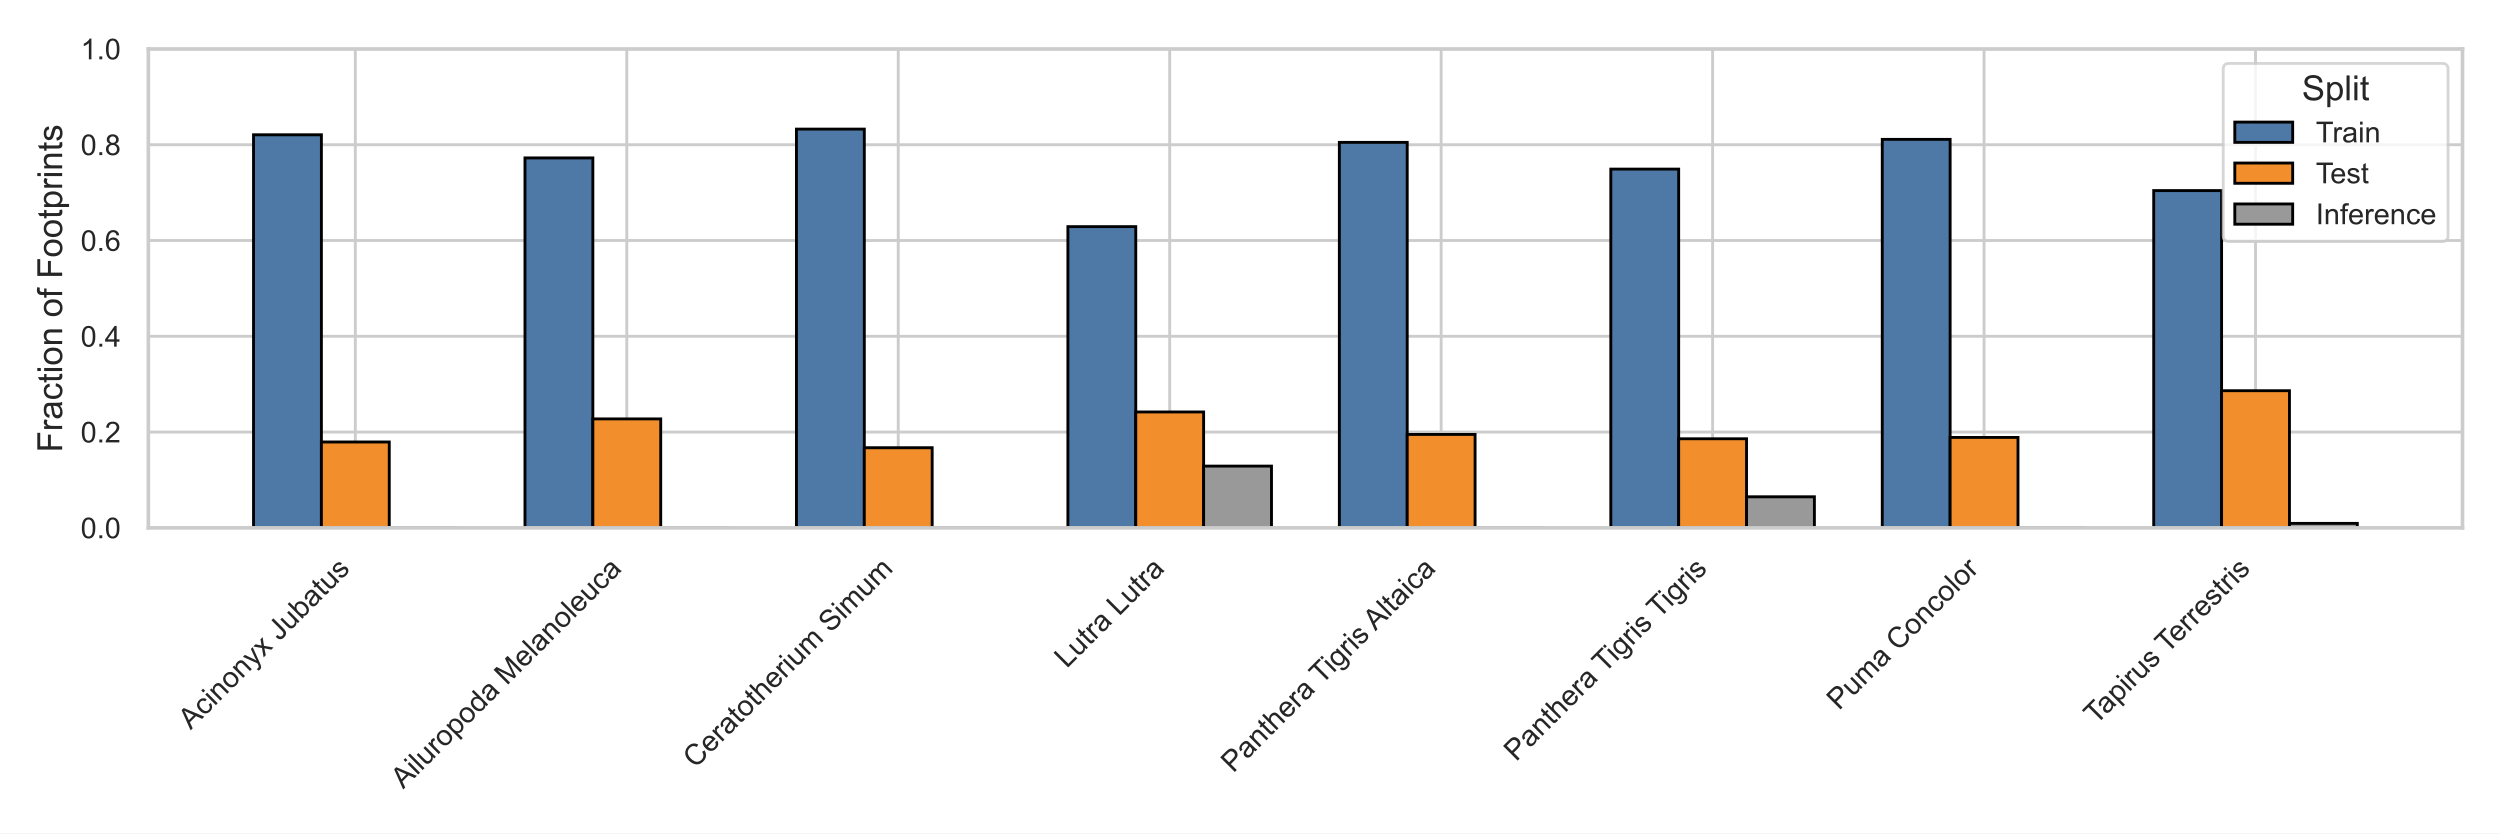
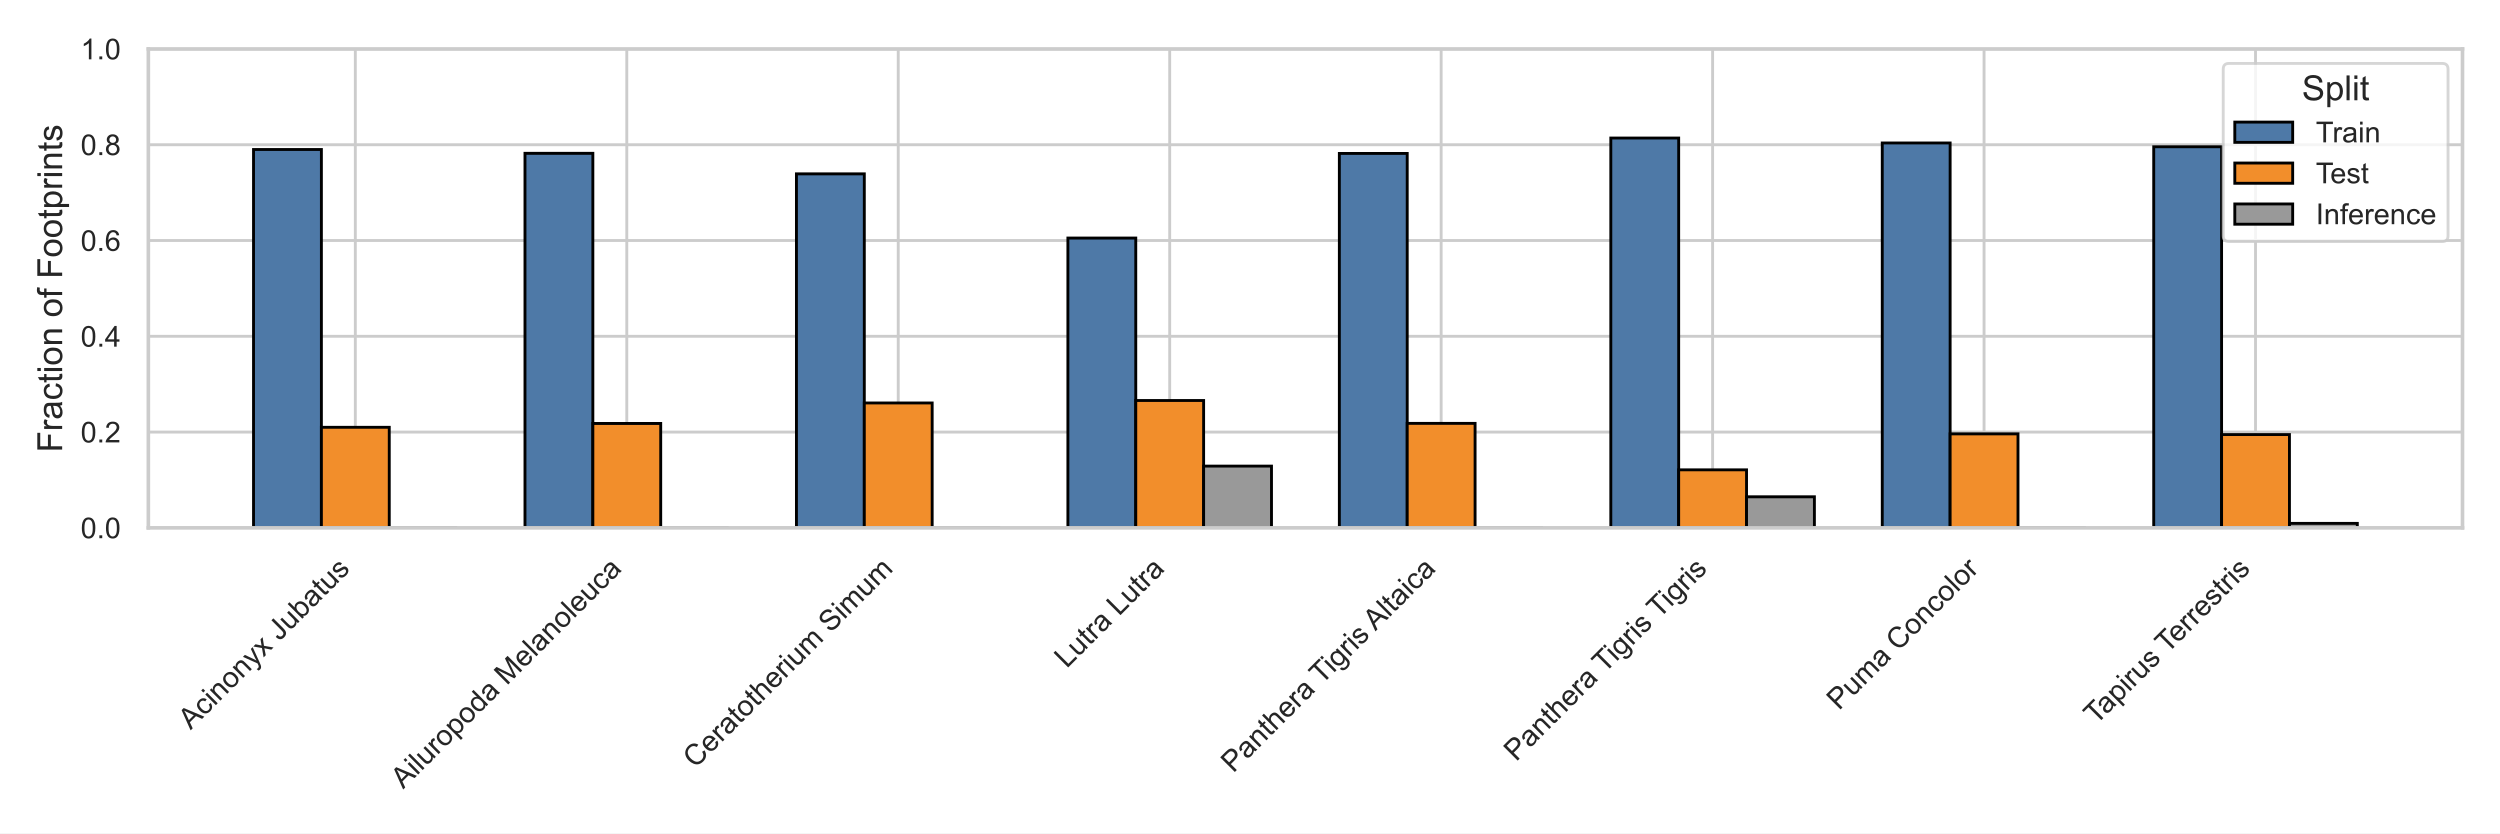
<svg xmlns="http://www.w3.org/2000/svg" xmlns:xlink="http://www.w3.org/1999/xlink" width="864pt" height="288pt" viewBox="0 0 864 288" version="1.1">
  <defs>
    <style type="text/css">*{stroke-linejoin: round; stroke-linecap: butt}</style>
  </defs>
  <g id="figure_1">
    <g id="patch_1">
      <path d="M 0 288  L 864 288  L 864 0  L 0 0  z " style="fill: #ffffff" />
    </g>
    <g id="axes_1">
      <g id="patch_2">
        <path d="M 51.266 182.427  L 851.04 182.427  L 851.04 16.92  L 51.266 16.92  z " style="fill: #ffffff" />
      </g>
      <g id="matplotlib.axis_1">
        <g id="xtick_1">
          <g id="line2d_1">
-             <path d="M 122.8 182.427  L 122.8 16.92  " clip-path="url(#pc18249075f)" style="fill: none; stroke: #cccccc; stroke-linecap: round" />
+             <path d="M 122.8 182.427  L 122.8 16.92  " clip-path="url(#p4a0d57284d)" style="fill: none; stroke: #cccccc; stroke-linecap: round" />
          </g>
          <g id="text_1">
            <g style="fill: #262626" transform="translate(65.89253 252.4075) rotate(-45) scale(0.1 -0.1)">
              <defs>
                <path id="ArialMT-41" d="M -9 0  L 1750 4581  L 2403 4581  L 4278 0  L 3588 0  L 3053 1388  L 1138 1388  L 634 0  L -9 0  z M 1313 1881  L 2866 1881  L 2388 3150  Q 2169 3728 2063 4100  Q 1975 3659 1816 3225  L 1313 1881  z " transform="scale(0.015625)" />
                <path id="ArialMT-63" d="M 2588 1216  L 3141 1144  Q 3050 572 2676 248  Q 2303 -75 1759 -75  Q 1078 -75 664 370  Q 250 816 250 1647  Q 250 2184 428 2587  Q 606 2991 970 3192  Q 1334 3394 1763 3394  Q 2303 3394 2647 3120  Q 2991 2847 3088 2344  L 2541 2259  Q 2463 2594 2264 2762  Q 2066 2931 1784 2931  Q 1359 2931 1093 2626  Q 828 2322 828 1663  Q 828 994 1084 691  Q 1341 388 1753 388  Q 2084 388 2306 591  Q 2528 794 2588 1216  z " transform="scale(0.015625)" />
                <path id="ArialMT-69" d="M 425 3934  L 425 4581  L 988 4581  L 988 3934  L 425 3934  z M 425 0  L 425 3319  L 988 3319  L 988 0  L 425 0  z " transform="scale(0.015625)" />
                <path id="ArialMT-6e" d="M 422 0  L 422 3319  L 928 3319  L 928 2847  Q 1294 3394 1984 3394  Q 2284 3394 2536 3286  Q 2788 3178 2913 3003  Q 3038 2828 3088 2588  Q 3119 2431 3119 2041  L 3119 0  L 2556 0  L 2556 2019  Q 2556 2363 2490 2533  Q 2425 2703 2258 2804  Q 2091 2906 1866 2906  Q 1506 2906 1245 2678  Q 984 2450 984 1813  L 984 0  L 422 0  z " transform="scale(0.015625)" />
                <path id="ArialMT-6f" d="M 213 1659  Q 213 2581 725 3025  Q 1153 3394 1769 3394  Q 2453 3394 2887 2945  Q 3322 2497 3322 1706  Q 3322 1066 3130 698  Q 2938 331 2570 128  Q 2203 -75 1769 -75  Q 1072 -75 642 372  Q 213 819 213 1659  z M 791 1659  Q 791 1022 1069 705  Q 1347 388 1769 388  Q 2188 388 2466 706  Q 2744 1025 2744 1678  Q 2744 2294 2464 2611  Q 2184 2928 1769 2928  Q 1347 2928 1069 2612  Q 791 2297 791 1659  z " transform="scale(0.015625)" />
                <path id="ArialMT-79" d="M 397 -1278  L 334 -750  Q 519 -800 656 -800  Q 844 -800 956 -737  Q 1069 -675 1141 -563  Q 1194 -478 1313 -144  Q 1328 -97 1363 -6  L 103 3319  L 709 3319  L 1400 1397  Q 1534 1031 1641 628  Q 1738 1016 1872 1384  L 2581 3319  L 3144 3319  L 1881 -56  Q 1678 -603 1566 -809  Q 1416 -1088 1222 -1217  Q 1028 -1347 759 -1347  Q 597 -1347 397 -1278  z " transform="scale(0.015625)" />
                <path id="ArialMT-78" d="M 47 0  L 1259 1725  L 138 3319  L 841 3319  L 1350 2541  Q 1494 2319 1581 2169  Q 1719 2375 1834 2534  L 2394 3319  L 3066 3319  L 1919 1756  L 3153 0  L 2463 0  L 1781 1031  L 1600 1309  L 728 0  L 47 0  z " transform="scale(0.015625)" />
                <path id="ArialMT-20" transform="scale(0.015625)" />
                <path id="ArialMT-4a" d="M 184 1300  L 731 1375  Q 753 850 928 656  Q 1103 463 1413 463  Q 1641 463 1806 567  Q 1972 672 2034 851  Q 2097 1031 2097 1425  L 2097 4581  L 2703 4581  L 2703 1459  Q 2703 884 2564 568  Q 2425 253 2123 87  Q 1822 -78 1416 -78  Q 813 -78 492 269  Q 172 616 184 1300  z " transform="scale(0.015625)" />
                <path id="ArialMT-75" d="M 2597 0  L 2597 488  Q 2209 -75 1544 -75  Q 1250 -75 995 37  Q 741 150 617 320  Q 494 491 444 738  Q 409 903 409 1263  L 409 3319  L 972 3319  L 972 1478  Q 972 1038 1006 884  Q 1059 663 1231 536  Q 1403 409 1656 409  Q 1909 409 2131 539  Q 2353 669 2445 892  Q 2538 1116 2538 1541  L 2538 3319  L 3100 3319  L 3100 0  L 2597 0  z " transform="scale(0.015625)" />
                <path id="ArialMT-62" d="M 941 0  L 419 0  L 419 4581  L 981 4581  L 981 2947  Q 1338 3394 1891 3394  Q 2197 3394 2470 3270  Q 2744 3147 2920 2923  Q 3097 2700 3197 2384  Q 3297 2069 3297 1709  Q 3297 856 2875 390  Q 2453 -75 1863 -75  Q 1275 -75 941 416  L 941 0  z M 934 1684  Q 934 1088 1097 822  Q 1363 388 1816 388  Q 2184 388 2453 708  Q 2722 1028 2722 1663  Q 2722 2313 2464 2622  Q 2206 2931 1841 2931  Q 1472 2931 1203 2611  Q 934 2291 934 1684  z " transform="scale(0.015625)" />
                <path id="ArialMT-61" d="M 2588 409  Q 2275 144 1986 34  Q 1697 -75 1366 -75  Q 819 -75 525 192  Q 231 459 231 875  Q 231 1119 342 1320  Q 453 1522 633 1644  Q 813 1766 1038 1828  Q 1203 1872 1538 1913  Q 2219 1994 2541 2106  Q 2544 2222 2544 2253  Q 2544 2597 2384 2738  Q 2169 2928 1744 2928  Q 1347 2928 1158 2789  Q 969 2650 878 2297  L 328 2372  Q 403 2725 575 2942  Q 747 3159 1072 3276  Q 1397 3394 1825 3394  Q 2250 3394 2515 3294  Q 2781 3194 2906 3042  Q 3031 2891 3081 2659  Q 3109 2516 3109 2141  L 3109 1391  Q 3109 606 3145 398  Q 3181 191 3288 0  L 2700 0  Q 2613 175 2588 409  z M 2541 1666  Q 2234 1541 1622 1453  Q 1275 1403 1131 1340  Q 988 1278 909 1158  Q 831 1038 831 891  Q 831 666 1001 516  Q 1172 366 1500 366  Q 1825 366 2078 508  Q 2331 650 2450 897  Q 2541 1088 2541 1459  L 2541 1666  z " transform="scale(0.015625)" />
                <path id="ArialMT-74" d="M 1650 503  L 1731 6  Q 1494 -44 1306 -44  Q 1000 -44 831 53  Q 663 150 594 308  Q 525 466 525 972  L 525 2881  L 113 2881  L 113 3319  L 525 3319  L 525 4141  L 1084 4478  L 1084 3319  L 1650 3319  L 1650 2881  L 1084 2881  L 1084 941  Q 1084 700 1114 631  Q 1144 563 1211 522  Q 1278 481 1403 481  Q 1497 481 1650 503  z " transform="scale(0.015625)" />
                <path id="ArialMT-73" d="M 197 991  L 753 1078  Q 800 744 1014 566  Q 1228 388 1613 388  Q 2000 388 2187 545  Q 2375 703 2375 916  Q 2375 1106 2209 1216  Q 2094 1291 1634 1406  Q 1016 1563 777 1677  Q 538 1791 414 1992  Q 291 2194 291 2438  Q 291 2659 392 2848  Q 494 3038 669 3163  Q 800 3259 1026 3326  Q 1253 3394 1513 3394  Q 1903 3394 2198 3281  Q 2494 3169 2634 2976  Q 2775 2784 2828 2463  L 2278 2388  Q 2241 2644 2061 2787  Q 1881 2931 1553 2931  Q 1166 2931 1000 2803  Q 834 2675 834 2503  Q 834 2394 903 2306  Q 972 2216 1119 2156  Q 1203 2125 1616 2013  Q 2213 1853 2448 1751  Q 2684 1650 2818 1456  Q 2953 1263 2953 975  Q 2953 694 2789 445  Q 2625 197 2315 61  Q 2006 -75 1616 -75  Q 969 -75 630 194  Q 291 463 197 991  z " transform="scale(0.015625)" />
              </defs>
              <use xlink:href="#ArialMT-41" />
              <use xlink:href="#ArialMT-63" transform="translate(66.69922 0)" />
              <use xlink:href="#ArialMT-69" transform="translate(116.6992 0)" />
              <use xlink:href="#ArialMT-6e" transform="translate(138.916 0)" />
              <use xlink:href="#ArialMT-6f" transform="translate(194.5312 0)" />
              <use xlink:href="#ArialMT-6e" transform="translate(250.1465 0)" />
              <use xlink:href="#ArialMT-79" transform="translate(305.7617 0)" />
              <use xlink:href="#ArialMT-78" transform="translate(355.7617 0)" />
              <use xlink:href="#ArialMT-20" transform="translate(405.7617 0)" />
              <use xlink:href="#ArialMT-4a" transform="translate(433.5449 0)" />
              <use xlink:href="#ArialMT-75" transform="translate(483.5449 0)" />
              <use xlink:href="#ArialMT-62" transform="translate(539.1602 0)" />
              <use xlink:href="#ArialMT-61" transform="translate(594.7754 0)" />
              <use xlink:href="#ArialMT-74" transform="translate(650.3906 0)" />
              <use xlink:href="#ArialMT-75" transform="translate(678.1738 0)" />
              <use xlink:href="#ArialMT-73" transform="translate(733.7891 0)" />
            </g>
          </g>
        </g>
        <g id="xtick_2">
          <g id="line2d_2">
-             <path d="M 216.615 182.427  L 216.615 16.92  " clip-path="url(#pc18249075f)" style="fill: none; stroke: #cccccc; stroke-linecap: round" />
+             <path d="M 216.615 182.427  L 216.615 16.92  " clip-path="url(#p4a0d57284d)" style="fill: none; stroke: #cccccc; stroke-linecap: round" />
          </g>
          <g id="text_2">
            <g style="fill: #262626" transform="translate(139.3463 272.8517) rotate(-45) scale(0.1 -0.1)">
              <defs>
                <path id="ArialMT-6c" d="M 409 0  L 409 4581  L 972 4581  L 972 0  L 409 0  z " transform="scale(0.015625)" />
                <path id="ArialMT-72" d="M 416 0  L 416 3319  L 922 3319  L 922 2816  Q 1116 3169 1280 3281  Q 1444 3394 1641 3394  Q 1925 3394 2219 3213  L 2025 2691  Q 1819 2813 1613 2813  Q 1428 2813 1281 2702  Q 1134 2591 1072 2394  Q 978 2094 978 1738  L 978 0  L 416 0  z " transform="scale(0.015625)" />
                <path id="ArialMT-70" d="M 422 -1272  L 422 3319  L 934 3319  L 934 2888  Q 1116 3141 1344 3267  Q 1572 3394 1897 3394  Q 2322 3394 2647 3175  Q 2972 2956 3137 2557  Q 3303 2159 3303 1684  Q 3303 1175 3120 767  Q 2938 359 2589 142  Q 2241 -75 1856 -75  Q 1575 -75 1351 44  Q 1128 163 984 344  L 984 -1272  L 422 -1272  z M 931 1641  Q 931 1000 1190 694  Q 1450 388 1819 388  Q 2194 388 2461 705  Q 2728 1022 2728 1688  Q 2728 2322 2467 2637  Q 2206 2953 1844 2953  Q 1484 2953 1207 2617  Q 931 2281 931 1641  z " transform="scale(0.015625)" />
                <path id="ArialMT-64" d="M 2575 0  L 2575 419  Q 2259 -75 1647 -75  Q 1250 -75 917 144  Q 584 363 401 755  Q 219 1147 219 1656  Q 219 2153 384 2558  Q 550 2963 881 3178  Q 1213 3394 1622 3394  Q 1922 3394 2156 3267  Q 2391 3141 2538 2938  L 2538 4581  L 3097 4581  L 3097 0  L 2575 0  z M 797 1656  Q 797 1019 1065 703  Q 1334 388 1700 388  Q 2069 388 2326 689  Q 2584 991 2584 1609  Q 2584 2291 2321 2609  Q 2059 2928 1675 2928  Q 1300 2928 1048 2622  Q 797 2316 797 1656  z " transform="scale(0.015625)" />
                <path id="ArialMT-4d" d="M 475 0  L 475 4581  L 1388 4581  L 2472 1338  Q 2622 884 2691 659  Q 2769 909 2934 1394  L 4031 4581  L 4847 4581  L 4847 0  L 4263 0  L 4263 3834  L 2931 0  L 2384 0  L 1059 3900  L 1059 0  L 475 0  z " transform="scale(0.015625)" />
                <path id="ArialMT-65" d="M 2694 1069  L 3275 997  Q 3138 488 2766 206  Q 2394 -75 1816 -75  Q 1088 -75 661 373  Q 234 822 234 1631  Q 234 2469 665 2931  Q 1097 3394 1784 3394  Q 2450 3394 2872 2941  Q 3294 2488 3294 1666  Q 3294 1616 3291 1516  L 816 1516  Q 847 969 1125 678  Q 1403 388 1819 388  Q 2128 388 2347 550  Q 2566 713 2694 1069  z M 847 1978  L 2700 1978  Q 2663 2397 2488 2606  Q 2219 2931 1791 2931  Q 1403 2931 1139 2672  Q 875 2413 847 1978  z " transform="scale(0.015625)" />
              </defs>
              <use xlink:href="#ArialMT-41" />
              <use xlink:href="#ArialMT-69" transform="translate(66.69922 0)" />
              <use xlink:href="#ArialMT-6c" transform="translate(88.91602 0)" />
              <use xlink:href="#ArialMT-75" transform="translate(111.1328 0)" />
              <use xlink:href="#ArialMT-72" transform="translate(166.748 0)" />
              <use xlink:href="#ArialMT-6f" transform="translate(200.0488 0)" />
              <use xlink:href="#ArialMT-70" transform="translate(255.6641 0)" />
              <use xlink:href="#ArialMT-6f" transform="translate(311.2793 0)" />
              <use xlink:href="#ArialMT-64" transform="translate(366.8945 0)" />
              <use xlink:href="#ArialMT-61" transform="translate(422.5098 0)" />
              <use xlink:href="#ArialMT-20" transform="translate(478.125 0)" />
              <use xlink:href="#ArialMT-4d" transform="translate(505.9082 0)" />
              <use xlink:href="#ArialMT-65" transform="translate(589.209 0)" />
              <use xlink:href="#ArialMT-6c" transform="translate(644.8242 0)" />
              <use xlink:href="#ArialMT-61" transform="translate(667.041 0)" />
              <use xlink:href="#ArialMT-6e" transform="translate(722.6562 0)" />
              <use xlink:href="#ArialMT-6f" transform="translate(778.2715 0)" />
              <use xlink:href="#ArialMT-6c" transform="translate(833.8867 0)" />
              <use xlink:href="#ArialMT-65" transform="translate(856.1035 0)" />
              <use xlink:href="#ArialMT-75" transform="translate(911.7188 0)" />
              <use xlink:href="#ArialMT-63" transform="translate(967.334 0)" />
              <use xlink:href="#ArialMT-61" transform="translate(1017.334 0)" />
            </g>
          </g>
        </g>
        <g id="xtick_3">
          <g id="line2d_3">
-             <path d="M 310.43 182.427  L 310.43 16.92  " clip-path="url(#pc18249075f)" style="fill: none; stroke: #cccccc; stroke-linecap: round" />
+             <path d="M 310.43 182.427  L 310.43 16.92  " clip-path="url(#p4a0d57284d)" style="fill: none; stroke: #cccccc; stroke-linecap: round" />
          </g>
          <g id="text_3">
            <g style="fill: #262626" transform="translate(240.2623 265.7508) rotate(-45) scale(0.1 -0.1)">
              <defs>
                <path id="ArialMT-43" d="M 3763 1606  L 4369 1453  Q 4178 706 3683 314  Q 3188 -78 2472 -78  Q 1731 -78 1267 223  Q 803 525 561 1097  Q 319 1669 319 2325  Q 319 3041 592 3573  Q 866 4106 1370 4382  Q 1875 4659 2481 4659  Q 3169 4659 3637 4309  Q 4106 3959 4291 3325  L 3694 3184  Q 3534 3684 3231 3912  Q 2928 4141 2469 4141  Q 1941 4141 1586 3887  Q 1231 3634 1087 3207  Q 944 2781 944 2328  Q 944 1744 1114 1308  Q 1284 872 1643 656  Q 2003 441 2422 441  Q 2931 441 3284 734  Q 3638 1028 3763 1606  z " transform="scale(0.015625)" />
                <path id="ArialMT-68" d="M 422 0  L 422 4581  L 984 4581  L 984 2938  Q 1378 3394 1978 3394  Q 2347 3394 2619 3248  Q 2891 3103 3008 2847  Q 3125 2591 3125 2103  L 3125 0  L 2563 0  L 2563 2103  Q 2563 2525 2380 2717  Q 2197 2909 1863 2909  Q 1613 2909 1392 2779  Q 1172 2650 1078 2428  Q 984 2206 984 1816  L 984 0  L 422 0  z " transform="scale(0.015625)" />
                <path id="ArialMT-6d" d="M 422 0  L 422 3319  L 925 3319  L 925 2853  Q 1081 3097 1340 3245  Q 1600 3394 1931 3394  Q 2300 3394 2536 3241  Q 2772 3088 2869 2813  Q 3263 3394 3894 3394  Q 4388 3394 4653 3120  Q 4919 2847 4919 2278  L 4919 0  L 4359 0  L 4359 2091  Q 4359 2428 4304 2576  Q 4250 2725 4106 2815  Q 3963 2906 3769 2906  Q 3419 2906 3187 2673  Q 2956 2441 2956 1928  L 2956 0  L 2394 0  L 2394 2156  Q 2394 2531 2256 2718  Q 2119 2906 1806 2906  Q 1569 2906 1367 2781  Q 1166 2656 1075 2415  Q 984 2175 984 1722  L 984 0  L 422 0  z " transform="scale(0.015625)" />
                <path id="ArialMT-53" d="M 288 1472  L 859 1522  Q 900 1178 1048 958  Q 1197 738 1509 602  Q 1822 466 2213 466  Q 2559 466 2825 569  Q 3091 672 3220 851  Q 3350 1031 3350 1244  Q 3350 1459 3225 1620  Q 3100 1781 2813 1891  Q 2628 1963 1997 2114  Q 1366 2266 1113 2400  Q 784 2572 623 2826  Q 463 3081 463 3397  Q 463 3744 659 4045  Q 856 4347 1234 4503  Q 1613 4659 2075 4659  Q 2584 4659 2973 4495  Q 3363 4331 3572 4012  Q 3781 3694 3797 3291  L 3216 3247  Q 3169 3681 2898 3903  Q 2628 4125 2100 4125  Q 1550 4125 1298 3923  Q 1047 3722 1047 3438  Q 1047 3191 1225 3031  Q 1400 2872 2139 2705  Q 2878 2538 3153 2413  Q 3553 2228 3743 1945  Q 3934 1663 3934 1294  Q 3934 928 3725 604  Q 3516 281 3123 101  Q 2731 -78 2241 -78  Q 1619 -78 1198 103  Q 778 284 539 648  Q 300 1013 288 1472  z " transform="scale(0.015625)" />
              </defs>
              <use xlink:href="#ArialMT-43" />
              <use xlink:href="#ArialMT-65" transform="translate(72.2168 0)" />
              <use xlink:href="#ArialMT-72" transform="translate(127.832 0)" />
              <use xlink:href="#ArialMT-61" transform="translate(161.1328 0)" />
              <use xlink:href="#ArialMT-74" transform="translate(216.748 0)" />
              <use xlink:href="#ArialMT-6f" transform="translate(244.5312 0)" />
              <use xlink:href="#ArialMT-74" transform="translate(300.1465 0)" />
              <use xlink:href="#ArialMT-68" transform="translate(327.9297 0)" />
              <use xlink:href="#ArialMT-65" transform="translate(383.5449 0)" />
              <use xlink:href="#ArialMT-72" transform="translate(439.1602 0)" />
              <use xlink:href="#ArialMT-69" transform="translate(472.4609 0)" />
              <use xlink:href="#ArialMT-75" transform="translate(494.6777 0)" />
              <use xlink:href="#ArialMT-6d" transform="translate(550.293 0)" />
              <use xlink:href="#ArialMT-20" transform="translate(633.5938 0)" />
              <use xlink:href="#ArialMT-53" transform="translate(661.377 0)" />
              <use xlink:href="#ArialMT-69" transform="translate(728.0762 0)" />
              <use xlink:href="#ArialMT-6d" transform="translate(750.293 0)" />
              <use xlink:href="#ArialMT-75" transform="translate(833.5938 0)" />
              <use xlink:href="#ArialMT-6d" transform="translate(889.209 0)" />
            </g>
          </g>
        </g>
        <g id="xtick_4">
          <g id="line2d_4">
-             <path d="M 404.246 182.427  L 404.246 16.92  " clip-path="url(#pc18249075f)" style="fill: none; stroke: #cccccc; stroke-linecap: round" />
+             <path d="M 404.246 182.427  L 404.246 16.92  " clip-path="url(#p4a0d57284d)" style="fill: none; stroke: #cccccc; stroke-linecap: round" />
          </g>
          <g id="text_4">
            <g style="fill: #262626" transform="translate(368.645 231.1832) rotate(-45) scale(0.1 -0.1)">
              <defs>
                <path id="ArialMT-4c" d="M 469 0  L 469 4581  L 1075 4581  L 1075 541  L 3331 541  L 3331 0  L 469 0  z " transform="scale(0.015625)" />
              </defs>
              <use xlink:href="#ArialMT-4c" />
              <use xlink:href="#ArialMT-75" transform="translate(55.61523 0)" />
              <use xlink:href="#ArialMT-74" transform="translate(111.2305 0)" />
              <use xlink:href="#ArialMT-72" transform="translate(139.0137 0)" />
              <use xlink:href="#ArialMT-61" transform="translate(172.3145 0)" />
              <use xlink:href="#ArialMT-20" transform="translate(227.9297 0)" />
              <use xlink:href="#ArialMT-4c" transform="translate(255.7129 0)" />
              <use xlink:href="#ArialMT-75" transform="translate(311.3281 0)" />
              <use xlink:href="#ArialMT-74" transform="translate(366.9434 0)" />
              <use xlink:href="#ArialMT-72" transform="translate(394.7266 0)" />
              <use xlink:href="#ArialMT-61" transform="translate(428.0273 0)" />
            </g>
          </g>
        </g>
        <g id="xtick_5">
          <g id="line2d_5">
-             <path d="M 498.061 182.427  L 498.061 16.92  " clip-path="url(#pc18249075f)" style="fill: none; stroke: #cccccc; stroke-linecap: round" />
+             <path d="M 498.061 182.427  L 498.061 16.92  " clip-path="url(#p4a0d57284d)" style="fill: none; stroke: #cccccc; stroke-linecap: round" />
          </g>
          <g id="text_5">
            <g style="fill: #262626" transform="translate(426.2186 267.3418) rotate(-45) scale(0.1 -0.1)">
              <defs>
                <path id="ArialMT-50" d="M 494 0  L 494 4581  L 2222 4581  Q 2678 4581 2919 4538  Q 3256 4481 3484 4323  Q 3713 4166 3852 3881  Q 3991 3597 3991 3256  Q 3991 2672 3619 2267  Q 3247 1863 2275 1863  L 1100 1863  L 1100 0  L 494 0  z M 1100 2403  L 2284 2403  Q 2872 2403 3119 2622  Q 3366 2841 3366 3238  Q 3366 3525 3220 3729  Q 3075 3934 2838 4000  Q 2684 4041 2272 4041  L 1100 4041  L 1100 2403  z " transform="scale(0.015625)" />
                <path id="ArialMT-54" d="M 1659 0  L 1659 4041  L 150 4041  L 150 4581  L 3781 4581  L 3781 4041  L 2266 4041  L 2266 0  L 1659 0  z " transform="scale(0.015625)" />
                <path id="ArialMT-67" d="M 319 -275  L 866 -356  Q 900 -609 1056 -725  Q 1266 -881 1628 -881  Q 2019 -881 2231 -725  Q 2444 -569 2519 -288  Q 2563 -116 2559 434  Q 2191 0 1641 0  Q 956 0 581 494  Q 206 988 206 1678  Q 206 2153 378 2554  Q 550 2956 876 3175  Q 1203 3394 1644 3394  Q 2231 3394 2613 2919  L 2613 3319  L 3131 3319  L 3131 450  Q 3131 -325 2973 -648  Q 2816 -972 2473 -1159  Q 2131 -1347 1631 -1347  Q 1038 -1347 672 -1080  Q 306 -813 319 -275  z M 784 1719  Q 784 1066 1043 766  Q 1303 466 1694 466  Q 2081 466 2343 764  Q 2606 1063 2606 1700  Q 2606 2309 2336 2618  Q 2066 2928 1684 2928  Q 1309 2928 1046 2623  Q 784 2319 784 1719  z " transform="scale(0.015625)" />
              </defs>
              <use xlink:href="#ArialMT-50" />
              <use xlink:href="#ArialMT-61" transform="translate(66.69922 0)" />
              <use xlink:href="#ArialMT-6e" transform="translate(122.3145 0)" />
              <use xlink:href="#ArialMT-74" transform="translate(177.9297 0)" />
              <use xlink:href="#ArialMT-68" transform="translate(205.7129 0)" />
              <use xlink:href="#ArialMT-65" transform="translate(261.3281 0)" />
              <use xlink:href="#ArialMT-72" transform="translate(316.9434 0)" />
              <use xlink:href="#ArialMT-61" transform="translate(350.2441 0)" />
              <use xlink:href="#ArialMT-20" transform="translate(405.8594 0)" />
              <use xlink:href="#ArialMT-54" transform="translate(431.8926 0)" />
              <use xlink:href="#ArialMT-69" transform="translate(489.2266 0)" />
              <use xlink:href="#ArialMT-67" transform="translate(511.4434 0)" />
              <use xlink:href="#ArialMT-72" transform="translate(567.0586 0)" />
              <use xlink:href="#ArialMT-69" transform="translate(600.3594 0)" />
              <use xlink:href="#ArialMT-73" transform="translate(622.5762 0)" />
              <use xlink:href="#ArialMT-20" transform="translate(672.5762 0)" />
              <use xlink:href="#ArialMT-41" transform="translate(694.8594 0)" />
              <use xlink:href="#ArialMT-6c" transform="translate(761.5586 0)" />
              <use xlink:href="#ArialMT-74" transform="translate(783.7754 0)" />
              <use xlink:href="#ArialMT-61" transform="translate(811.5586 0)" />
              <use xlink:href="#ArialMT-69" transform="translate(867.1738 0)" />
              <use xlink:href="#ArialMT-63" transform="translate(889.3906 0)" />
              <use xlink:href="#ArialMT-61" transform="translate(939.3906 0)" />
            </g>
          </g>
        </g>
        <g id="xtick_6">
          <g id="line2d_6">
-             <path d="M 591.876 182.427  L 591.876 16.92  " clip-path="url(#pc18249075f)" style="fill: none; stroke: #cccccc; stroke-linecap: round" />
+             <path d="M 591.876 182.427  L 591.876 16.92  " clip-path="url(#p4a0d57284d)" style="fill: none; stroke: #cccccc; stroke-linecap: round" />
          </g>
          <g id="text_6">
            <g style="fill: #262626" transform="translate(523.9736 263.4019) rotate(-45) scale(0.1 -0.1)">
              <use xlink:href="#ArialMT-50" />
              <use xlink:href="#ArialMT-61" transform="translate(66.69922 0)" />
              <use xlink:href="#ArialMT-6e" transform="translate(122.3145 0)" />
              <use xlink:href="#ArialMT-74" transform="translate(177.9297 0)" />
              <use xlink:href="#ArialMT-68" transform="translate(205.7129 0)" />
              <use xlink:href="#ArialMT-65" transform="translate(261.3281 0)" />
              <use xlink:href="#ArialMT-72" transform="translate(316.9434 0)" />
              <use xlink:href="#ArialMT-61" transform="translate(350.2441 0)" />
              <use xlink:href="#ArialMT-20" transform="translate(405.8594 0)" />
              <use xlink:href="#ArialMT-54" transform="translate(431.8926 0)" />
              <use xlink:href="#ArialMT-69" transform="translate(489.2266 0)" />
              <use xlink:href="#ArialMT-67" transform="translate(511.4434 0)" />
              <use xlink:href="#ArialMT-72" transform="translate(567.0586 0)" />
              <use xlink:href="#ArialMT-69" transform="translate(600.3594 0)" />
              <use xlink:href="#ArialMT-73" transform="translate(622.5762 0)" />
              <use xlink:href="#ArialMT-20" transform="translate(672.5762 0)" />
              <use xlink:href="#ArialMT-54" transform="translate(698.6094 0)" />
              <use xlink:href="#ArialMT-69" transform="translate(755.9434 0)" />
              <use xlink:href="#ArialMT-67" transform="translate(778.1602 0)" />
              <use xlink:href="#ArialMT-72" transform="translate(833.7754 0)" />
              <use xlink:href="#ArialMT-69" transform="translate(867.0762 0)" />
              <use xlink:href="#ArialMT-73" transform="translate(889.293 0)" />
            </g>
          </g>
        </g>
        <g id="xtick_7">
          <g id="line2d_7">
-             <path d="M 685.691 182.427  L 685.691 16.92  " clip-path="url(#pc18249075f)" style="fill: none; stroke: #cccccc; stroke-linecap: round" />
+             <path d="M 685.691 182.427  L 685.691 16.92  " clip-path="url(#p4a0d57284d)" style="fill: none; stroke: #cccccc; stroke-linecap: round" />
          </g>
          <g id="text_7">
            <g style="fill: #262626" transform="translate(635.5537 245.7198) rotate(-45) scale(0.1 -0.1)">
              <use xlink:href="#ArialMT-50" />
              <use xlink:href="#ArialMT-75" transform="translate(66.69922 0)" />
              <use xlink:href="#ArialMT-6d" transform="translate(122.3145 0)" />
              <use xlink:href="#ArialMT-61" transform="translate(205.6152 0)" />
              <use xlink:href="#ArialMT-20" transform="translate(261.2305 0)" />
              <use xlink:href="#ArialMT-43" transform="translate(289.0137 0)" />
              <use xlink:href="#ArialMT-6f" transform="translate(361.2305 0)" />
              <use xlink:href="#ArialMT-6e" transform="translate(416.8457 0)" />
              <use xlink:href="#ArialMT-63" transform="translate(472.4609 0)" />
              <use xlink:href="#ArialMT-6f" transform="translate(522.4609 0)" />
              <use xlink:href="#ArialMT-6c" transform="translate(578.0762 0)" />
              <use xlink:href="#ArialMT-6f" transform="translate(600.293 0)" />
              <use xlink:href="#ArialMT-72" transform="translate(655.9082 0)" />
            </g>
          </g>
        </g>
        <g id="xtick_8">
          <g id="line2d_8">
-             <path d="M 779.506 182.427  L 779.506 16.92  " clip-path="url(#pc18249075f)" style="fill: none; stroke: #cccccc; stroke-linecap: round" />
+             <path d="M 779.506 182.427  L 779.506 16.92  " clip-path="url(#p4a0d57284d)" style="fill: none; stroke: #cccccc; stroke-linecap: round" />
          </g>
          <g id="text_8">
            <g style="fill: #262626" transform="translate(724.4036 250.685) rotate(-45) scale(0.1 -0.1)">
              <use xlink:href="#ArialMT-54" />
              <use xlink:href="#ArialMT-61" transform="translate(49.95898 0)" />
              <use xlink:href="#ArialMT-70" transform="translate(105.5742 0)" />
              <use xlink:href="#ArialMT-69" transform="translate(161.1895 0)" />
              <use xlink:href="#ArialMT-72" transform="translate(183.4062 0)" />
              <use xlink:href="#ArialMT-75" transform="translate(216.707 0)" />
              <use xlink:href="#ArialMT-73" transform="translate(272.3223 0)" />
              <use xlink:href="#ArialMT-20" transform="translate(322.3223 0)" />
              <use xlink:href="#ArialMT-54" transform="translate(348.3555 0)" />
              <use xlink:href="#ArialMT-65" transform="translate(398.3145 0)" />
              <use xlink:href="#ArialMT-72" transform="translate(453.9297 0)" />
              <use xlink:href="#ArialMT-72" transform="translate(487.2305 0)" />
              <use xlink:href="#ArialMT-65" transform="translate(520.5312 0)" />
              <use xlink:href="#ArialMT-73" transform="translate(576.1465 0)" />
              <use xlink:href="#ArialMT-74" transform="translate(626.1465 0)" />
              <use xlink:href="#ArialMT-72" transform="translate(653.9297 0)" />
              <use xlink:href="#ArialMT-69" transform="translate(687.2305 0)" />
              <use xlink:href="#ArialMT-73" transform="translate(709.4473 0)" />
            </g>
          </g>
        </g>
      </g>
      <g id="matplotlib.axis_2">
        <g id="ytick_1">
          <g id="line2d_9">
-             <path d="M 51.266 182.427  L 851.04 182.427  " clip-path="url(#pc18249075f)" style="fill: none; stroke: #cccccc; stroke-linecap: round" />
+             <path d="M 51.266 182.427  L 851.04 182.427  " clip-path="url(#p4a0d57284d)" style="fill: none; stroke: #cccccc; stroke-linecap: round" />
          </g>
          <g id="text_9">
            <g style="fill: #262626" transform="translate(27.86625 186.0056) scale(0.1 -0.1)">
              <defs>
                <path id="ArialMT-30" d="M 266 2259  Q 266 3072 433 3567  Q 600 4063 929 4331  Q 1259 4600 1759 4600  Q 2128 4600 2406 4451  Q 2684 4303 2865 4023  Q 3047 3744 3150 3342  Q 3253 2941 3253 2259  Q 3253 1453 3087 958  Q 2922 463 2592 192  Q 2263 -78 1759 -78  Q 1097 -78 719 397  Q 266 969 266 2259  z M 844 2259  Q 844 1131 1108 757  Q 1372 384 1759 384  Q 2147 384 2411 759  Q 2675 1134 2675 2259  Q 2675 3391 2411 3762  Q 2147 4134 1753 4134  Q 1366 4134 1134 3806  Q 844 3388 844 2259  z " transform="scale(0.015625)" />
                <path id="ArialMT-2e" d="M 581 0  L 581 641  L 1222 641  L 1222 0  L 581 0  z " transform="scale(0.015625)" />
              </defs>
              <use xlink:href="#ArialMT-30" />
              <use xlink:href="#ArialMT-2e" transform="translate(55.61523 0)" />
              <use xlink:href="#ArialMT-30" transform="translate(83.39844 0)" />
            </g>
          </g>
        </g>
        <g id="ytick_2">
          <g id="line2d_10">
-             <path d="M 51.266 149.325  L 851.04 149.325  " clip-path="url(#pc18249075f)" style="fill: none; stroke: #cccccc; stroke-linecap: round" />
+             <path d="M 51.266 149.325  L 851.04 149.325  " clip-path="url(#p4a0d57284d)" style="fill: none; stroke: #cccccc; stroke-linecap: round" />
          </g>
          <g id="text_10">
            <g style="fill: #262626" transform="translate(27.86625 152.9042) scale(0.1 -0.1)">
              <defs>
                <path id="ArialMT-32" d="M 3222 541  L 3222 0  L 194 0  Q 188 203 259 391  Q 375 700 629 1000  Q 884 1300 1366 1694  Q 2113 2306 2375 2664  Q 2638 3022 2638 3341  Q 2638 3675 2398 3904  Q 2159 4134 1775 4134  Q 1369 4134 1125 3890  Q 881 3647 878 3216  L 300 3275  Q 359 3922 746 4261  Q 1134 4600 1788 4600  Q 2447 4600 2831 4234  Q 3216 3869 3216 3328  Q 3216 3053 3103 2787  Q 2991 2522 2730 2228  Q 2469 1934 1863 1422  Q 1356 997 1212 845  Q 1069 694 975 541  L 3222 541  z " transform="scale(0.015625)" />
              </defs>
              <use xlink:href="#ArialMT-30" />
              <use xlink:href="#ArialMT-2e" transform="translate(55.61523 0)" />
              <use xlink:href="#ArialMT-32" transform="translate(83.39844 0)" />
            </g>
          </g>
        </g>
        <g id="ytick_3">
          <g id="line2d_11">
-             <path d="M 51.266 116.224  L 851.04 116.224  " clip-path="url(#pc18249075f)" style="fill: none; stroke: #cccccc; stroke-linecap: round" />
+             <path d="M 51.266 116.224  L 851.04 116.224  " clip-path="url(#p4a0d57284d)" style="fill: none; stroke: #cccccc; stroke-linecap: round" />
          </g>
          <g id="text_11">
            <g style="fill: #262626" transform="translate(27.86625 119.8029) scale(0.1 -0.1)">
              <defs>
                <path id="ArialMT-34" d="M 2069 0  L 2069 1097  L 81 1097  L 81 1613  L 2172 4581  L 2631 4581  L 2631 1613  L 3250 1613  L 3250 1097  L 2631 1097  L 2631 0  L 2069 0  z M 2069 1613  L 2069 3678  L 634 1613  L 2069 1613  z " transform="scale(0.015625)" />
              </defs>
              <use xlink:href="#ArialMT-30" />
              <use xlink:href="#ArialMT-2e" transform="translate(55.61523 0)" />
              <use xlink:href="#ArialMT-34" transform="translate(83.39844 0)" />
            </g>
          </g>
        </g>
        <g id="ytick_4">
          <g id="line2d_12">
-             <path d="M 51.266 83.123  L 851.04 83.123  " clip-path="url(#pc18249075f)" style="fill: none; stroke: #cccccc; stroke-linecap: round" />
+             <path d="M 51.266 83.123  L 851.04 83.123  " clip-path="url(#p4a0d57284d)" style="fill: none; stroke: #cccccc; stroke-linecap: round" />
          </g>
          <g id="text_12">
            <g style="fill: #262626" transform="translate(27.86625 86.70157) scale(0.1 -0.1)">
              <defs>
                <path id="ArialMT-36" d="M 3184 3459  L 2625 3416  Q 2550 3747 2413 3897  Q 2184 4138 1850 4138  Q 1581 4138 1378 3988  Q 1113 3794 959 3422  Q 806 3050 800 2363  Q 1003 2672 1297 2822  Q 1591 2972 1913 2972  Q 2475 2972 2870 2558  Q 3266 2144 3266 1488  Q 3266 1056 3080 686  Q 2894 316 2569 119  Q 2244 -78 1831 -78  Q 1128 -78 684 439  Q 241 956 241 2144  Q 241 3472 731 4075  Q 1159 4600 1884 4600  Q 2425 4600 2770 4297  Q 3116 3994 3184 3459  z M 888 1484  Q 888 1194 1011 928  Q 1134 663 1356 523  Q 1578 384 1822 384  Q 2178 384 2434 671  Q 2691 959 2691 1453  Q 2691 1928 2437 2201  Q 2184 2475 1800 2475  Q 1419 2475 1153 2201  Q 888 1928 888 1484  z " transform="scale(0.015625)" />
              </defs>
              <use xlink:href="#ArialMT-30" />
              <use xlink:href="#ArialMT-2e" transform="translate(55.61523 0)" />
              <use xlink:href="#ArialMT-36" transform="translate(83.39844 0)" />
            </g>
          </g>
        </g>
        <g id="ytick_5">
          <g id="line2d_13">
-             <path d="M 51.266 50.021  L 851.04 50.021  " clip-path="url(#pc18249075f)" style="fill: none; stroke: #cccccc; stroke-linecap: round" />
+             <path d="M 51.266 50.021  L 851.04 50.021  " clip-path="url(#p4a0d57284d)" style="fill: none; stroke: #cccccc; stroke-linecap: round" />
          </g>
          <g id="text_13">
            <g style="fill: #262626" transform="translate(27.86625 53.60024) scale(0.1 -0.1)">
              <defs>
                <path id="ArialMT-38" d="M 1131 2484  Q 781 2613 612 2850  Q 444 3088 444 3419  Q 444 3919 803 4259  Q 1163 4600 1759 4600  Q 2359 4600 2725 4251  Q 3091 3903 3091 3403  Q 3091 3084 2923 2848  Q 2756 2613 2416 2484  Q 2838 2347 3058 2040  Q 3278 1734 3278 1309  Q 3278 722 2862 322  Q 2447 -78 1769 -78  Q 1091 -78 675 323  Q 259 725 259 1325  Q 259 1772 486 2073  Q 713 2375 1131 2484  z M 1019 3438  Q 1019 3113 1228 2906  Q 1438 2700 1772 2700  Q 2097 2700 2305 2904  Q 2513 3109 2513 3406  Q 2513 3716 2298 3927  Q 2084 4138 1766 4138  Q 1444 4138 1231 3931  Q 1019 3725 1019 3438  z M 838 1322  Q 838 1081 952 856  Q 1066 631 1291 507  Q 1516 384 1775 384  Q 2178 384 2440 643  Q 2703 903 2703 1303  Q 2703 1709 2433 1975  Q 2163 2241 1756 2241  Q 1359 2241 1098 1978  Q 838 1716 838 1322  z " transform="scale(0.015625)" />
              </defs>
              <use xlink:href="#ArialMT-30" />
              <use xlink:href="#ArialMT-2e" transform="translate(55.61523 0)" />
              <use xlink:href="#ArialMT-38" transform="translate(83.39844 0)" />
            </g>
          </g>
        </g>
        <g id="ytick_6">
          <g id="line2d_14">
-             <path d="M 51.266 16.92  L 851.04 16.92  " clip-path="url(#pc18249075f)" style="fill: none; stroke: #cccccc; stroke-linecap: round" />
+             <path d="M 51.266 16.92  L 851.04 16.92  " clip-path="url(#p4a0d57284d)" style="fill: none; stroke: #cccccc; stroke-linecap: round" />
          </g>
          <g id="text_14">
            <g style="fill: #262626" transform="translate(27.86625 20.49891) scale(0.1 -0.1)">
              <defs>
                <path id="ArialMT-31" d="M 2384 0  L 1822 0  L 1822 3584  Q 1619 3391 1289 3197  Q 959 3003 697 2906  L 697 3450  Q 1169 3672 1522 3987  Q 1875 4303 2022 4600  L 2384 4600  L 2384 0  z " transform="scale(0.015625)" />
              </defs>
              <use xlink:href="#ArialMT-31" />
              <use xlink:href="#ArialMT-2e" transform="translate(55.61523 0)" />
              <use xlink:href="#ArialMT-30" transform="translate(83.39844 0)" />
            </g>
          </g>
        </g>
        <g id="text_15">
          <g style="fill: #262626" transform="translate(21.48125 156.3583) rotate(-90) scale(0.12 -0.12)">
            <defs>
              <path id="ArialMT-46" d="M 525 0  L 525 4581  L 3616 4581  L 3616 4041  L 1131 4041  L 1131 2622  L 3281 2622  L 3281 2081  L 1131 2081  L 1131 0  L 525 0  z " transform="scale(0.015625)" />
              <path id="ArialMT-66" d="M 556 0  L 556 2881  L 59 2881  L 59 3319  L 556 3319  L 556 3672  Q 556 4006 616 4169  Q 697 4388 901 4523  Q 1106 4659 1475 4659  Q 1713 4659 2000 4603  L 1916 4113  Q 1741 4144 1584 4144  Q 1328 4144 1222 4034  Q 1116 3925 1116 3625  L 1116 3319  L 1763 3319  L 1763 2881  L 1116 2881  L 1116 0  L 556 0  z " transform="scale(0.015625)" />
            </defs>
            <use xlink:href="#ArialMT-46" />
            <use xlink:href="#ArialMT-72" transform="translate(61.08398 0)" />
            <use xlink:href="#ArialMT-61" transform="translate(94.38477 0)" />
            <use xlink:href="#ArialMT-63" transform="translate(150 0)" />
            <use xlink:href="#ArialMT-74" transform="translate(200 0)" />
            <use xlink:href="#ArialMT-69" transform="translate(227.7832 0)" />
            <use xlink:href="#ArialMT-6f" transform="translate(250 0)" />
            <use xlink:href="#ArialMT-6e" transform="translate(305.6152 0)" />
            <use xlink:href="#ArialMT-20" transform="translate(361.2305 0)" />
            <use xlink:href="#ArialMT-6f" transform="translate(389.0137 0)" />
            <use xlink:href="#ArialMT-66" transform="translate(444.6289 0)" />
            <use xlink:href="#ArialMT-20" transform="translate(472.4121 0)" />
            <use xlink:href="#ArialMT-46" transform="translate(500.1953 0)" />
            <use xlink:href="#ArialMT-6f" transform="translate(561.2793 0)" />
            <use xlink:href="#ArialMT-6f" transform="translate(616.8945 0)" />
            <use xlink:href="#ArialMT-74" transform="translate(672.5098 0)" />
            <use xlink:href="#ArialMT-70" transform="translate(700.293 0)" />
            <use xlink:href="#ArialMT-72" transform="translate(755.9082 0)" />
            <use xlink:href="#ArialMT-69" transform="translate(789.209 0)" />
            <use xlink:href="#ArialMT-6e" transform="translate(811.4258 0)" />
            <use xlink:href="#ArialMT-74" transform="translate(867.041 0)" />
            <use xlink:href="#ArialMT-73" transform="translate(894.8242 0)" />
          </g>
        </g>
      </g>
      <g id="patch_3">
-         <path d="M 87.62 182.427  L 111.073 182.427  L 111.073 46.588  L 87.62 46.588  z " clip-path="url(#pc18249075f)" style="fill: #4e79a7; stroke: #000000; stroke-linejoin: miter" />
+         <path d="M 87.62 182.427  L 111.073 182.427  L 111.073 51.674  L 87.62 51.674  z " clip-path="url(#p4a0d57284d)" style="fill: #4e79a7; stroke: #000000; stroke-linejoin: miter" />
      </g>
      <g id="patch_4">
-         <path d="M 181.435 182.427  L 204.888 182.427  L 204.888 54.578  L 181.435 54.578  z " clip-path="url(#pc18249075f)" style="fill: #4e79a7; stroke: #000000; stroke-linejoin: miter" />
+         <path d="M 181.435 182.427  L 204.888 182.427  L 204.888 52.996  L 181.435 52.996  z " clip-path="url(#p4a0d57284d)" style="fill: #4e79a7; stroke: #000000; stroke-linejoin: miter" />
      </g>
      <g id="patch_5">
-         <path d="M 275.25 182.427  L 298.704 182.427  L 298.704 44.613  L 275.25 44.613  z " clip-path="url(#pc18249075f)" style="fill: #4e79a7; stroke: #000000; stroke-linejoin: miter" />
+         <path d="M 275.25 182.427  L 298.704 182.427  L 298.704 60.084  L 275.25 60.084  z " clip-path="url(#p4a0d57284d)" style="fill: #4e79a7; stroke: #000000; stroke-linejoin: miter" />
      </g>
      <g id="patch_6">
-         <path d="M 369.065 182.427  L 392.519 182.427  L 392.519 78.326  L 369.065 78.326  z " clip-path="url(#pc18249075f)" style="fill: #4e79a7; stroke: #000000; stroke-linejoin: miter" />
+         <path d="M 369.065 182.427  L 392.519 182.427  L 392.519 82.279  L 369.065 82.279  z " clip-path="url(#p4a0d57284d)" style="fill: #4e79a7; stroke: #000000; stroke-linejoin: miter" />
      </g>
      <g id="patch_7">
-         <path d="M 462.88 182.427  L 486.334 182.427  L 486.334 49.201  L 462.88 49.201  z " clip-path="url(#pc18249075f)" style="fill: #4e79a7; stroke: #000000; stroke-linejoin: miter" />
+         <path d="M 462.88 182.427  L 486.334 182.427  L 486.334 53.031  L 462.88 53.031  z " clip-path="url(#p4a0d57284d)" style="fill: #4e79a7; stroke: #000000; stroke-linejoin: miter" />
      </g>
      <g id="patch_8">
-         <path d="M 556.695 182.427  L 580.149 182.427  L 580.149 58.438  L 556.695 58.438  z " clip-path="url(#pc18249075f)" style="fill: #4e79a7; stroke: #000000; stroke-linejoin: miter" />
+         <path d="M 556.695 182.427  L 580.149 182.427  L 580.149 47.705  L 556.695 47.705  z " clip-path="url(#p4a0d57284d)" style="fill: #4e79a7; stroke: #000000; stroke-linejoin: miter" />
      </g>
      <g id="patch_9">
-         <path d="M 650.51 182.427  L 673.964 182.427  L 673.964 48.165  L 650.51 48.165  z " clip-path="url(#pc18249075f)" style="fill: #4e79a7; stroke: #000000; stroke-linejoin: miter" />
+         <path d="M 650.51 182.427  L 673.964 182.427  L 673.964 49.403  L 650.51 49.403  z " clip-path="url(#p4a0d57284d)" style="fill: #4e79a7; stroke: #000000; stroke-linejoin: miter" />
      </g>
      <g id="patch_10">
-         <path d="M 744.325 182.427  L 767.779 182.427  L 767.779 65.873  L 744.325 65.873  z " clip-path="url(#pc18249075f)" style="fill: #4e79a7; stroke: #000000; stroke-linejoin: miter" />
+         <path d="M 744.325 182.427  L 767.779 182.427  L 767.779 50.721  L 744.325 50.721  z " clip-path="url(#p4a0d57284d)" style="fill: #4e79a7; stroke: #000000; stroke-linejoin: miter" />
      </g>
      <g id="patch_11">
-         <path d="M 111.073 182.427  L 134.527 182.427  L 134.527 152.758  L 111.073 152.758  z " clip-path="url(#pc18249075f)" style="fill: #f28e2b; stroke: #000000; stroke-linejoin: miter" />
+         <path d="M 111.073 182.427  L 134.527 182.427  L 134.527 147.672  L 111.073 147.672  z " clip-path="url(#p4a0d57284d)" style="fill: #f28e2b; stroke: #000000; stroke-linejoin: miter" />
      </g>
      <g id="patch_12">
-         <path d="M 204.888 182.427  L 228.342 182.427  L 228.342 144.768  L 204.888 144.768  z " clip-path="url(#pc18249075f)" style="fill: #f28e2b; stroke: #000000; stroke-linejoin: miter" />
+         <path d="M 204.888 182.427  L 228.342 182.427  L 228.342 146.351  L 204.888 146.351  z " clip-path="url(#p4a0d57284d)" style="fill: #f28e2b; stroke: #000000; stroke-linejoin: miter" />
      </g>
      <g id="patch_13">
-         <path d="M 298.704 182.427  L 322.157 182.427  L 322.157 154.734  L 298.704 154.734  z " clip-path="url(#pc18249075f)" style="fill: #f28e2b; stroke: #000000; stroke-linejoin: miter" />
+         <path d="M 298.704 182.427  L 322.157 182.427  L 322.157 139.262  L 298.704 139.262  z " clip-path="url(#p4a0d57284d)" style="fill: #f28e2b; stroke: #000000; stroke-linejoin: miter" />
      </g>
      <g id="patch_14">
-         <path d="M 392.519 182.427  L 415.972 182.427  L 415.972 142.368  L 392.519 142.368  z " clip-path="url(#pc18249075f)" style="fill: #f28e2b; stroke: #000000; stroke-linejoin: miter" />
+         <path d="M 392.519 182.427  L 415.972 182.427  L 415.972 138.415  L 392.519 138.415  z " clip-path="url(#p4a0d57284d)" style="fill: #f28e2b; stroke: #000000; stroke-linejoin: miter" />
      </g>
      <g id="patch_15">
-         <path d="M 486.334 182.427  L 509.788 182.427  L 509.788 150.146  L 486.334 150.146  z " clip-path="url(#pc18249075f)" style="fill: #f28e2b; stroke: #000000; stroke-linejoin: miter" />
+         <path d="M 486.334 182.427  L 509.788 182.427  L 509.788 146.316  L 486.334 146.316  z " clip-path="url(#p4a0d57284d)" style="fill: #f28e2b; stroke: #000000; stroke-linejoin: miter" />
      </g>
      <g id="patch_16">
-         <path d="M 580.149 182.427  L 603.603 182.427  L 603.603 151.641  L 580.149 151.641  z " clip-path="url(#pc18249075f)" style="fill: #f28e2b; stroke: #000000; stroke-linejoin: miter" />
+         <path d="M 580.149 182.427  L 603.603 182.427  L 603.603 162.374  L 580.149 162.374  z " clip-path="url(#p4a0d57284d)" style="fill: #f28e2b; stroke: #000000; stroke-linejoin: miter" />
      </g>
      <g id="patch_17">
-         <path d="M 673.964 182.427  L 697.418 182.427  L 697.418 151.181  L 673.964 151.181  z " clip-path="url(#pc18249075f)" style="fill: #f28e2b; stroke: #000000; stroke-linejoin: miter" />
+         <path d="M 673.964 182.427  L 697.418 182.427  L 697.418 149.944  L 673.964 149.944  z " clip-path="url(#p4a0d57284d)" style="fill: #f28e2b; stroke: #000000; stroke-linejoin: miter" />
      </g>
      <g id="patch_18">
-         <path d="M 767.779 182.427  L 791.233 182.427  L 791.233 135.028  L 767.779 135.028  z " clip-path="url(#pc18249075f)" style="fill: #f28e2b; stroke: #000000; stroke-linejoin: miter" />
+         <path d="M 767.779 182.427  L 791.233 182.427  L 791.233 150.18  L 767.779 150.18  z " clip-path="url(#p4a0d57284d)" style="fill: #f28e2b; stroke: #000000; stroke-linejoin: miter" />
      </g>
      <g id="patch_19">
-         <path d="M 134.527 182.427  L 157.981 182.427  L 157.981 182.427  L 134.527 182.427  z " clip-path="url(#pc18249075f)" style="fill: #999999; stroke: #000000; stroke-linejoin: miter" />
+         <path d="M 134.527 182.427  L 157.981 182.427  L 157.981 182.427  L 134.527 182.427  z " clip-path="url(#p4a0d57284d)" style="fill: #999999; stroke: #000000; stroke-linejoin: miter" />
      </g>
      <g id="patch_20">
-         <path d="M 228.342 182.427  L 251.796 182.427  L 251.796 182.427  L 228.342 182.427  z " clip-path="url(#pc18249075f)" style="fill: #999999; stroke: #000000; stroke-linejoin: miter" />
+         <path d="M 228.342 182.427  L 251.796 182.427  L 251.796 182.427  L 228.342 182.427  z " clip-path="url(#p4a0d57284d)" style="fill: #999999; stroke: #000000; stroke-linejoin: miter" />
      </g>
      <g id="patch_21">
-         <path d="M 322.157 182.427  L 345.611 182.427  L 345.611 182.427  L 322.157 182.427  z " clip-path="url(#pc18249075f)" style="fill: #999999; stroke: #000000; stroke-linejoin: miter" />
+         <path d="M 322.157 182.427  L 345.611 182.427  L 345.611 182.427  L 322.157 182.427  z " clip-path="url(#p4a0d57284d)" style="fill: #999999; stroke: #000000; stroke-linejoin: miter" />
      </g>
      <g id="patch_22">
-         <path d="M 415.972 182.427  L 439.426 182.427  L 439.426 161.079  L 415.972 161.079  z " clip-path="url(#pc18249075f)" style="fill: #999999; stroke: #000000; stroke-linejoin: miter" />
+         <path d="M 415.972 182.427  L 439.426 182.427  L 439.426 161.079  L 415.972 161.079  z " clip-path="url(#p4a0d57284d)" style="fill: #999999; stroke: #000000; stroke-linejoin: miter" />
      </g>
      <g id="patch_23">
-         <path d="M 509.788 182.427  L 533.241 182.427  L 533.241 182.427  L 509.788 182.427  z " clip-path="url(#pc18249075f)" style="fill: #999999; stroke: #000000; stroke-linejoin: miter" />
+         <path d="M 509.788 182.427  L 533.241 182.427  L 533.241 182.427  L 509.788 182.427  z " clip-path="url(#p4a0d57284d)" style="fill: #999999; stroke: #000000; stroke-linejoin: miter" />
      </g>
      <g id="patch_24">
-         <path d="M 603.603 182.427  L 627.056 182.427  L 627.056 171.694  L 603.603 171.694  z " clip-path="url(#pc18249075f)" style="fill: #999999; stroke: #000000; stroke-linejoin: miter" />
+         <path d="M 603.603 182.427  L 627.056 182.427  L 627.056 171.694  L 603.603 171.694  z " clip-path="url(#p4a0d57284d)" style="fill: #999999; stroke: #000000; stroke-linejoin: miter" />
      </g>
      <g id="patch_25">
-         <path d="M 697.418 182.427  L 720.872 182.427  L 720.872 182.427  L 697.418 182.427  z " clip-path="url(#pc18249075f)" style="fill: #999999; stroke: #000000; stroke-linejoin: miter" />
+         <path d="M 697.418 182.427  L 720.872 182.427  L 720.872 182.427  L 697.418 182.427  z " clip-path="url(#p4a0d57284d)" style="fill: #999999; stroke: #000000; stroke-linejoin: miter" />
      </g>
      <g id="patch_26">
-         <path d="M 791.233 182.427  L 814.687 182.427  L 814.687 180.873  L 791.233 180.873  z " clip-path="url(#pc18249075f)" style="fill: #999999; stroke: #000000; stroke-linejoin: miter" />
+         <path d="M 791.233 182.427  L 814.687 182.427  L 814.687 180.873  L 791.233 180.873  z " clip-path="url(#p4a0d57284d)" style="fill: #999999; stroke: #000000; stroke-linejoin: miter" />
      </g>
      <g id="patch_27">
        <path d="M 51.266 182.427  L 51.266 16.92  " style="fill: none; stroke: #cccccc; stroke-width: 1.25; stroke-linejoin: miter; stroke-linecap: square" />
      </g>
      <g id="patch_28">
        <path d="M 851.04 182.427  L 851.04 16.92  " style="fill: none; stroke: #cccccc; stroke-width: 1.25; stroke-linejoin: miter; stroke-linecap: square" />
      </g>
      <g id="patch_29">
        <path d="M 51.266 182.427  L 851.04 182.427  " style="fill: none; stroke: #cccccc; stroke-width: 1.25; stroke-linejoin: miter; stroke-linecap: square" />
      </g>
      <g id="patch_30">
        <path d="M 51.266 16.92  L 851.04 16.92  " style="fill: none; stroke: #cccccc; stroke-width: 1.25; stroke-linejoin: miter; stroke-linecap: square" />
      </g>
      <g id="legend_1">
        <g id="patch_31">
          <path d="M 770.349 83.477  L 844.04 83.477  Q 846.04 83.477 846.04 81.477  L 846.04 23.92  Q 846.04 21.92 844.04 21.92  L 770.349 21.92  Q 768.349 21.92 768.349 23.92  L 768.349 81.477  Q 768.349 83.477 770.349 83.477  z " style="fill: #ffffff; opacity: 0.8; stroke: #cccccc; stroke-linejoin: miter" />
        </g>
        <g id="text_16">
          <g style="fill: #262626" transform="translate(795.5228 34.65563) scale(0.12 -0.12)">
            <use xlink:href="#ArialMT-53" />
            <use xlink:href="#ArialMT-70" transform="translate(66.69922 0)" />
            <use xlink:href="#ArialMT-6c" transform="translate(122.3145 0)" />
            <use xlink:href="#ArialMT-69" transform="translate(144.5312 0)" />
            <use xlink:href="#ArialMT-74" transform="translate(166.748 0)" />
          </g>
        </g>
        <g id="patch_32">
          <path d="M 772.349 49.198  L 792.349 49.198  L 792.349 42.198  L 772.349 42.198  z " style="fill: #4e79a7; stroke: #000000; stroke-linejoin: miter" />
        </g>
        <g id="text_17">
          <g style="fill: #262626" transform="translate(800.3494 49.19844) scale(0.1 -0.1)">
            <use xlink:href="#ArialMT-54" />
            <use xlink:href="#ArialMT-72" transform="translate(57.33398 0)" />
            <use xlink:href="#ArialMT-61" transform="translate(90.63477 0)" />
            <use xlink:href="#ArialMT-69" transform="translate(146.25 0)" />
            <use xlink:href="#ArialMT-6e" transform="translate(168.4668 0)" />
          </g>
        </g>
        <g id="patch_33">
          <path d="M 772.349 63.344  L 792.349 63.344  L 792.349 56.344  L 772.349 56.344  z " style="fill: #f28e2b; stroke: #000000; stroke-linejoin: miter" />
        </g>
        <g id="text_18">
          <g style="fill: #262626" transform="translate(800.3494 63.34375) scale(0.1 -0.1)">
            <use xlink:href="#ArialMT-54" />
            <use xlink:href="#ArialMT-65" transform="translate(49.95898 0)" />
            <use xlink:href="#ArialMT-73" transform="translate(105.5742 0)" />
            <use xlink:href="#ArialMT-74" transform="translate(155.5742 0)" />
          </g>
        </g>
        <g id="patch_34">
          <path d="M 772.349 77.489  L 792.349 77.489  L 792.349 70.489  L 772.349 70.489  z " style="fill: #999999; stroke: #000000; stroke-linejoin: miter" />
        </g>
        <g id="text_19">
          <g style="fill: #262626" transform="translate(800.3494 77.48906) scale(0.1 -0.1)">
            <defs>
              <path id="ArialMT-49" d="M 597 0  L 597 4581  L 1203 4581  L 1203 0  L 597 0  z " transform="scale(0.015625)" />
            </defs>
            <use xlink:href="#ArialMT-49" />
            <use xlink:href="#ArialMT-6e" transform="translate(27.7832 0)" />
            <use xlink:href="#ArialMT-66" transform="translate(83.39844 0)" />
            <use xlink:href="#ArialMT-65" transform="translate(111.1816 0)" />
            <use xlink:href="#ArialMT-72" transform="translate(166.7969 0)" />
            <use xlink:href="#ArialMT-65" transform="translate(200.0977 0)" />
            <use xlink:href="#ArialMT-6e" transform="translate(255.7129 0)" />
            <use xlink:href="#ArialMT-63" transform="translate(311.3281 0)" />
            <use xlink:href="#ArialMT-65" transform="translate(361.3281 0)" />
          </g>
        </g>
      </g>
    </g>
  </g>
  <defs>
-     <clipPath id="pc18249075f">
+     <clipPath id="p4a0d57284d">
      <rect x="51.266" y="16.92" width="799.774" height="165.507" />
    </clipPath>
  </defs>
</svg>
